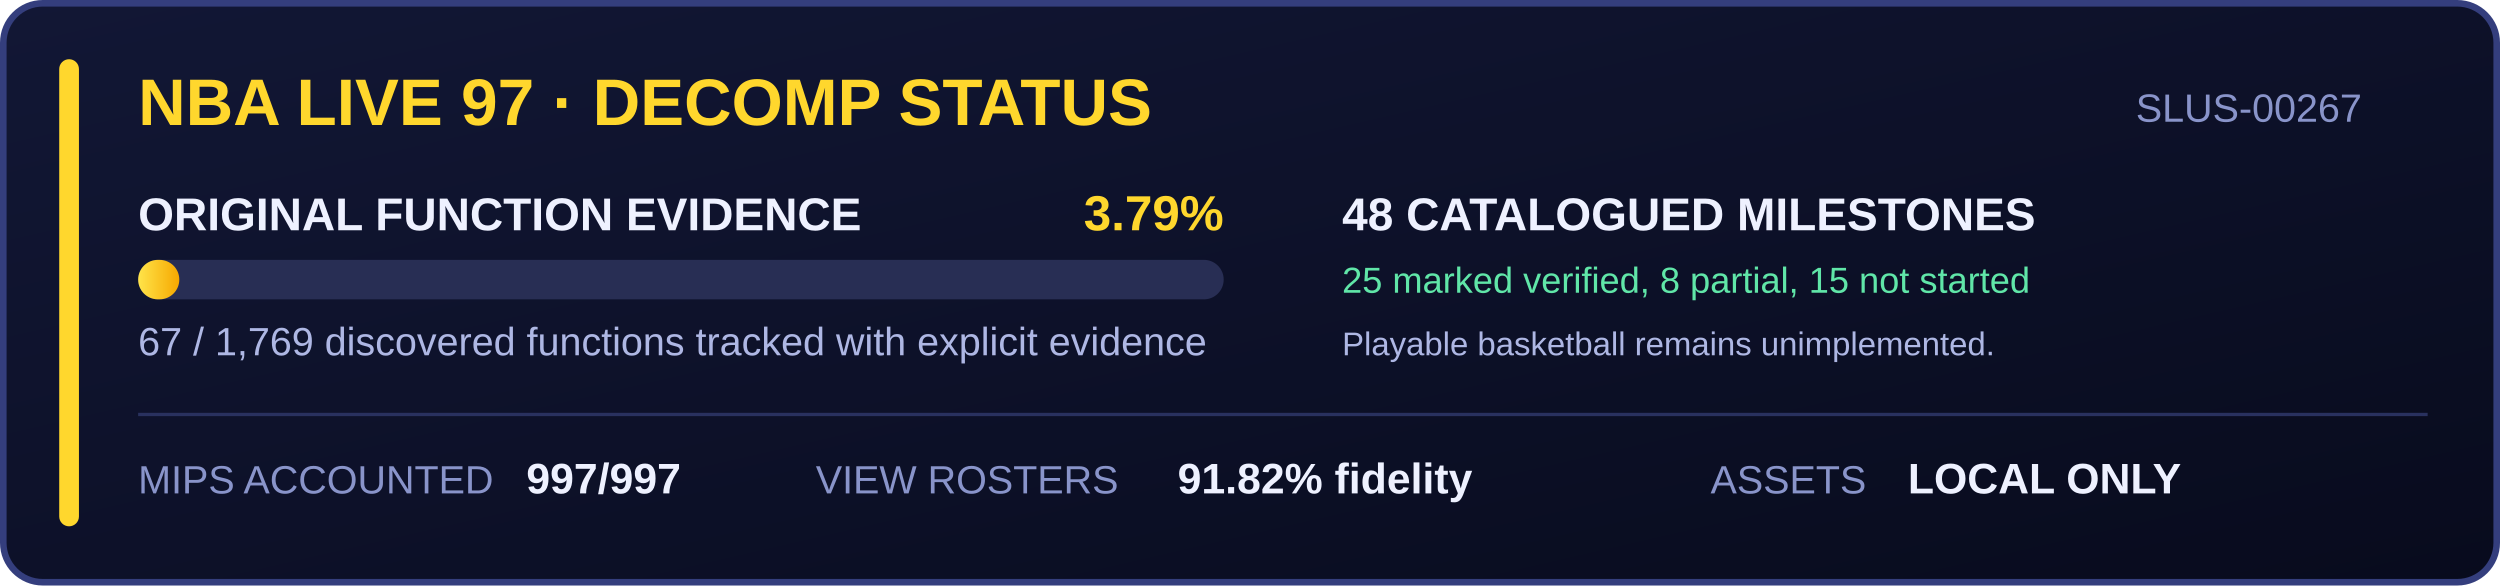
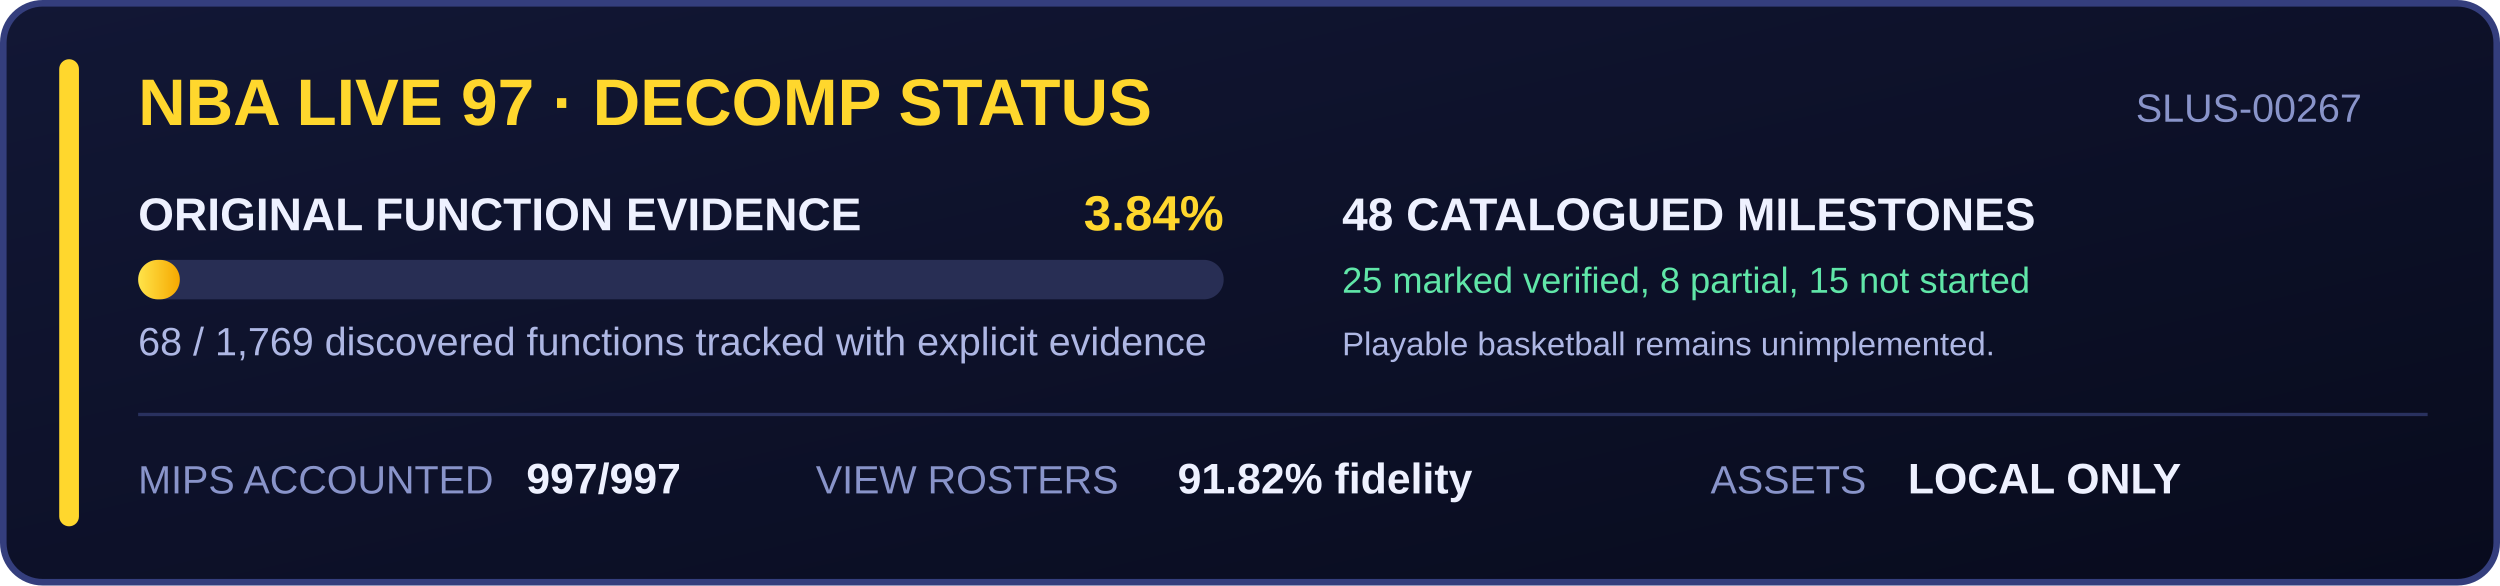
<svg xmlns="http://www.w3.org/2000/svg" width="760" height="178" viewBox="0 0 760 178" role="img" aria-labelledby="title desc">
  <defs>
    <linearGradient id="panel" x1="0" y1="0" x2="1" y2="1">
      <stop stop-color="#121735" />
      <stop offset="1" stop-color="#080b1d" />
    </linearGradient>
    <linearGradient id="gold" x1="0" y1="0" x2="1" y2="0">
      <stop stop-color="#ffe44a" />
      <stop offset="1" stop-color="#f6a800" />
    </linearGradient>
  </defs>
  <rect x="1" y="1" width="758" height="176" rx="12" fill="url(#panel)" stroke="#343e7d" stroke-width="2" />
  <rect x="18" y="18" width="6" height="142" rx="3" fill="#ffd72d" />
  <g font-family="Segoe UI, Arial, sans-serif">
    <text x="42" y="38" fill="#ffd72d" font-size="20" font-weight="700">NBA LIVE 97 · DECOMP STATUS</text>
    <text x="718" y="37" fill="#8994ca" font-size="12" text-anchor="end">SLUS-00267</text>
    <text x="42" y="70" fill="#eef1ff" font-size="14" font-weight="600">ORIGINAL FUNCTION EVIDENCE</text>
-     <text x="372" y="70" fill="#ffd72d" font-size="15" font-weight="700" text-anchor="end">3.79%</text>
+     <text x="372" y="70" fill="#ffd72d" font-size="15" font-weight="700" text-anchor="end">3.84%</text>
    <rect x="42" y="79" width="330" height="12" rx="6" fill="#282e54" />
-     <rect x="42" y="79" width="12.51" height="12" rx="6" fill="url(#gold)" />
-     <text x="42" y="108" fill="#aeb7e4" font-size="12">67 / 1,769 discovered functions tracked with explicit evidence</text>
+     <rect x="42" y="79" width="12.67" height="12" rx="6" fill="url(#gold)" />
+     <text x="42" y="108" fill="#aeb7e4" font-size="12">68 / 1,769 discovered functions tracked with explicit evidence</text>
    <text x="408" y="70" fill="#eef1ff" font-size="14" font-weight="600">48 CATALOGUED MILESTONES</text>
    <text x="408" y="89" fill="#60e6a8" font-size="11">25 marked verified, 8 partial, 15 not started</text>
    <text x="408" y="108" fill="#aeb7e4" font-size="10">Playable basketball remains unimplemented.</text>
    <line x1="42" y1="126" x2="738" y2="126" stroke="#29315f" />
    <text x="42" y="150" fill="#8994ca" font-size="12">MIPS ACCOUNTED</text>
    <text x="160" y="150" fill="#eef1ff" font-size="13" font-weight="700">997/997</text>
    <text x="248" y="150" fill="#8994ca" font-size="12">VIEW ROSTERS</text>
    <text x="358" y="150" fill="#eef1ff" font-size="13" font-weight="700">91.82% fidelity</text>
    <text x="520" y="150" fill="#8994ca" font-size="12">ASSETS</text>
    <text x="580" y="150" fill="#eef1ff" font-size="13" font-weight="700">LOCAL ONLY</text>
  </g>
</svg>
